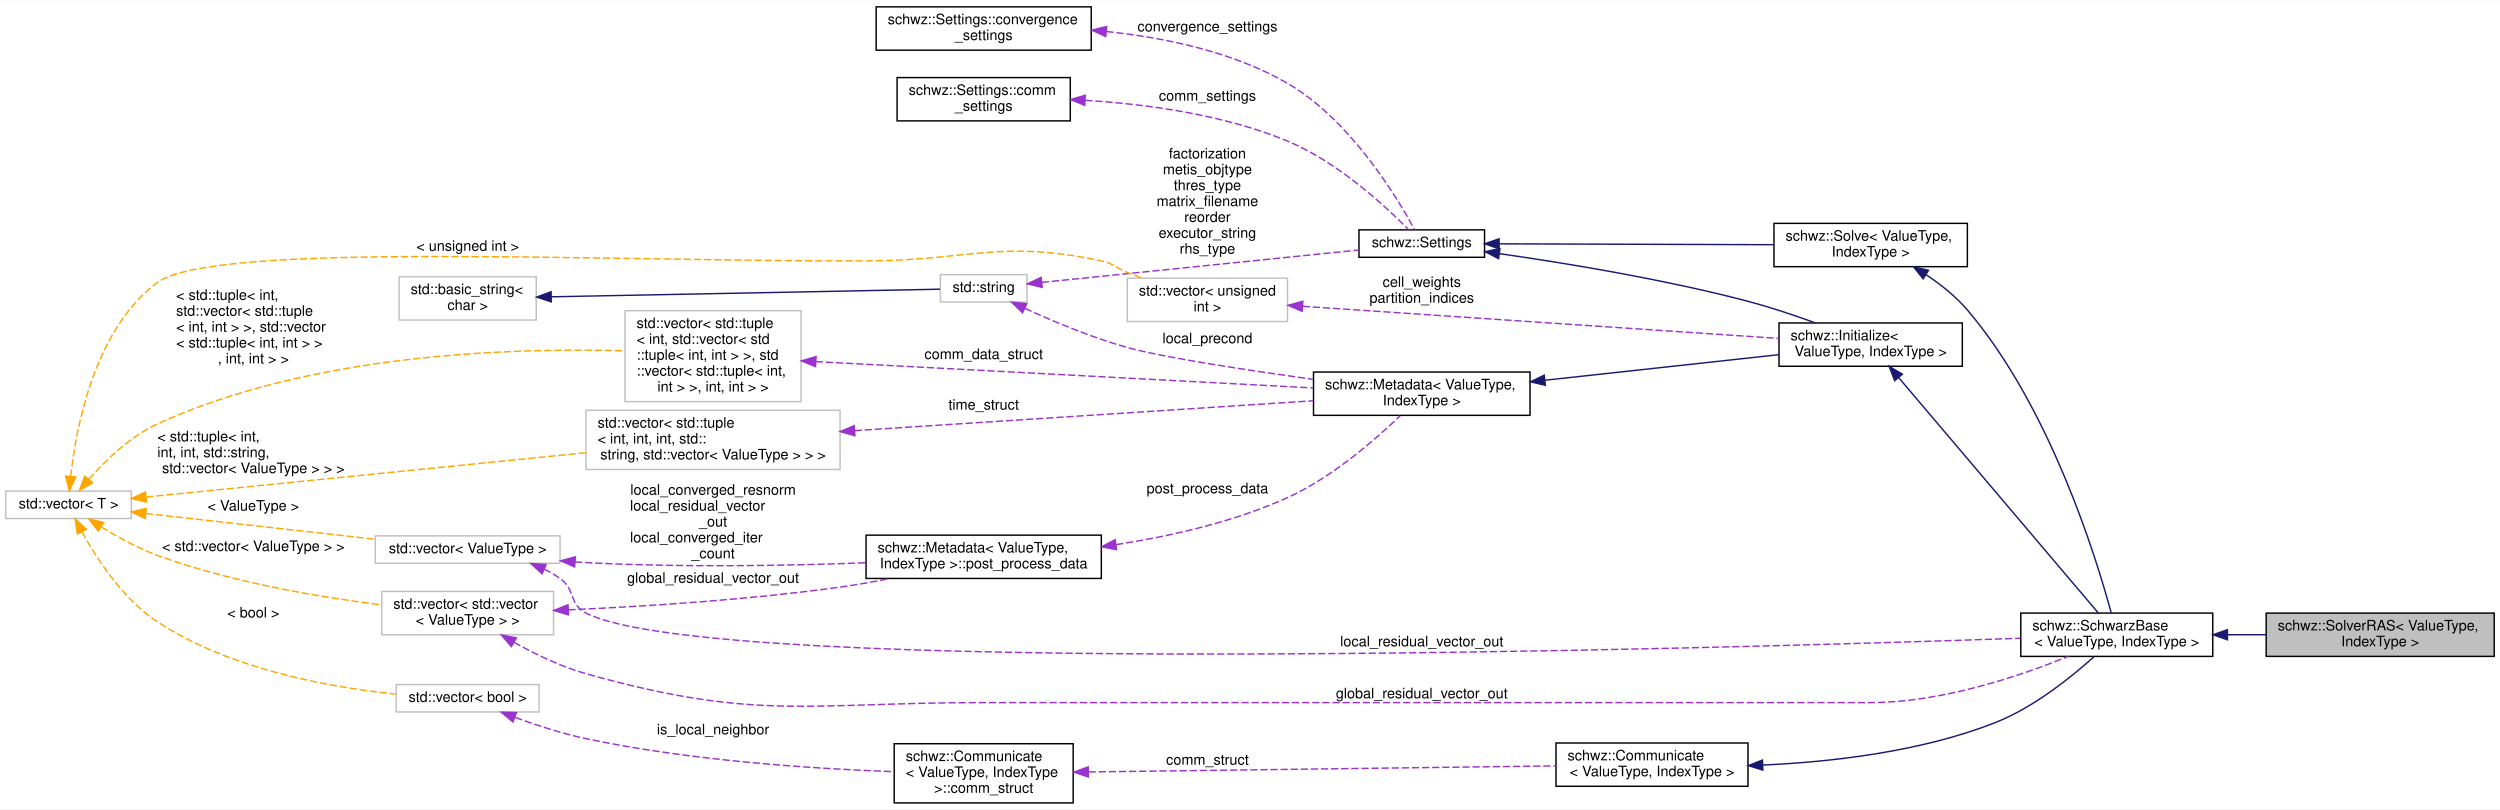
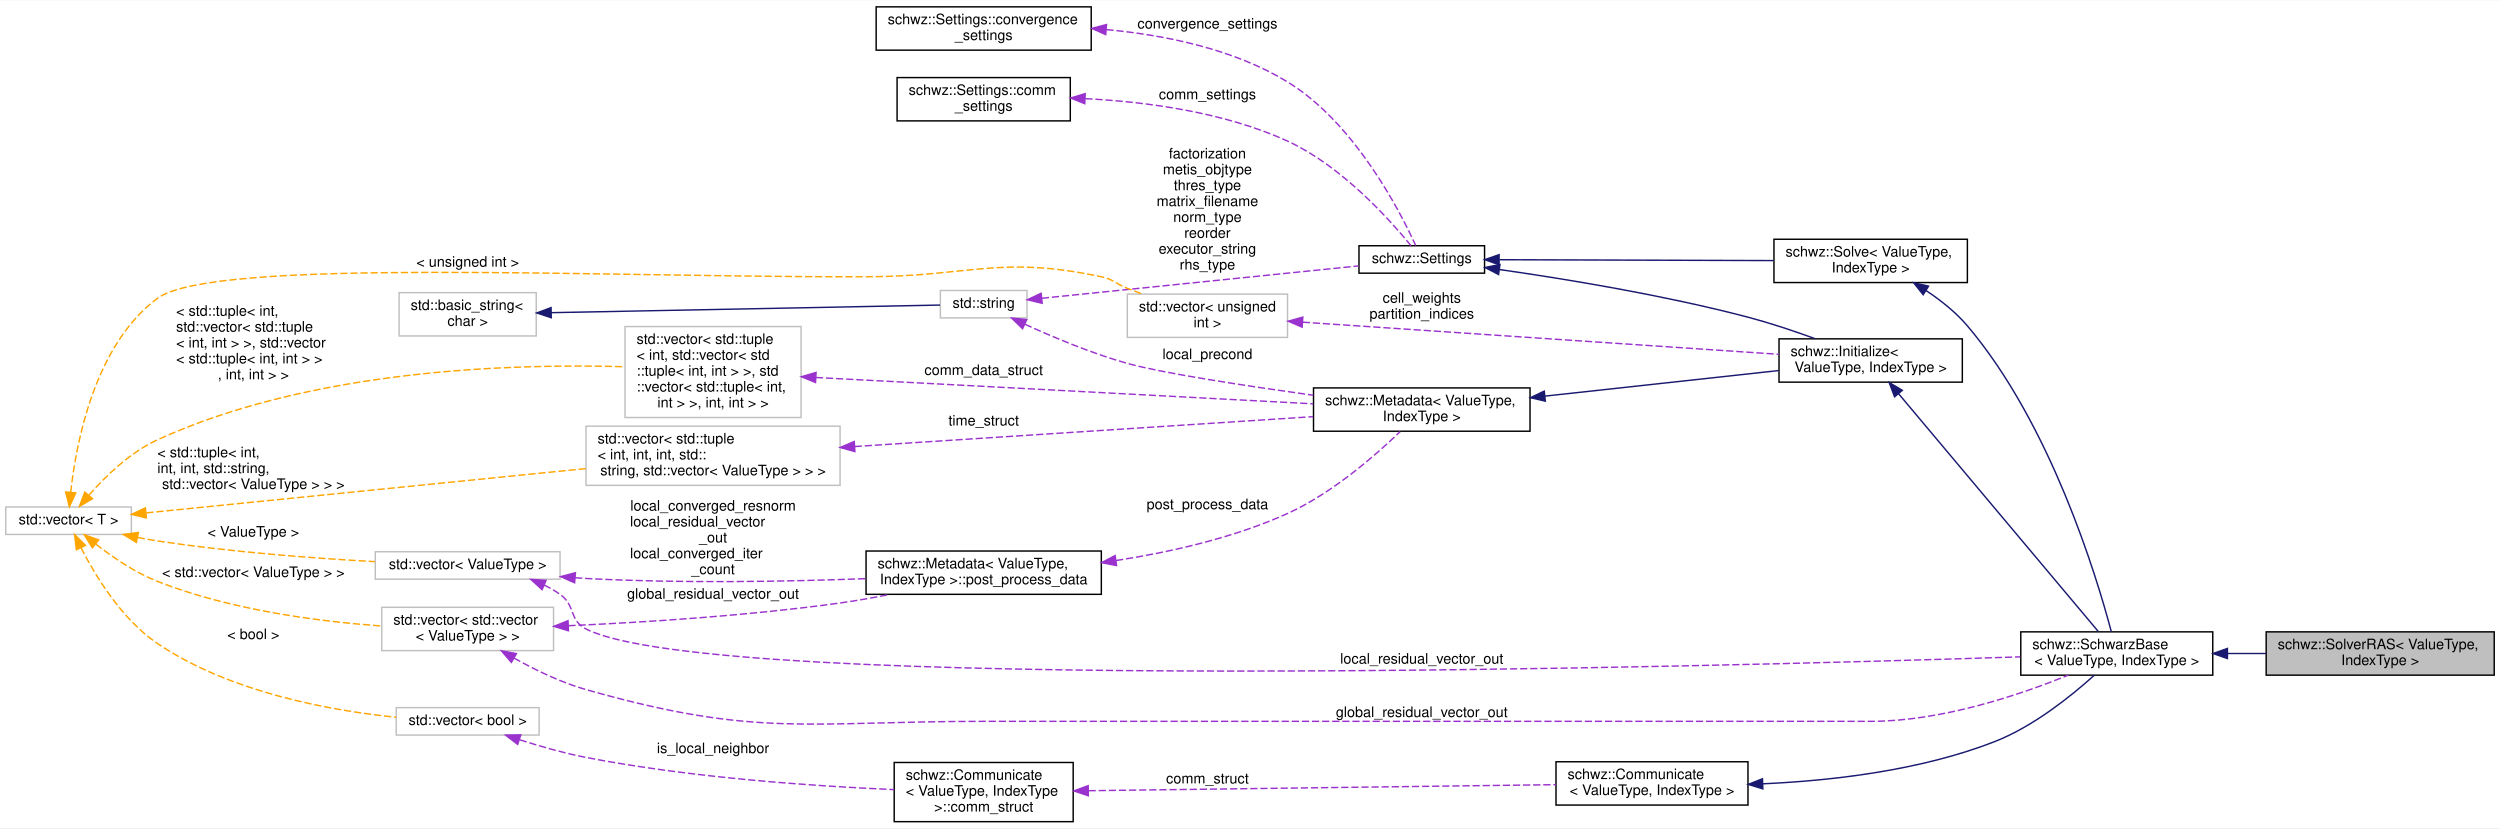
- <svg xmlns="http://www.w3.org/2000/svg" xmlns:xlink="http://www.w3.org/1999/xlink" width="1732pt" height="561pt" viewBox="0.00 0.00 1732.00 560.50">
-   <g id="graph0" class="graph" transform="scale(1 1) rotate(0) translate(4 556.5)">
-     <polygon fill="#ffffff" stroke="transparent" points="-4,4 -4,-556.5 1728,-556.5 1728,4 -4,4" />
+ <svg xmlns="http://www.w3.org/2000/svg" xmlns:xlink="http://www.w3.org/1999/xlink" width="1732pt" height="574pt" viewBox="0.00 0.00 1732.00 573.50">
+   <g id="graph0" class="graph" transform="scale(1 1) rotate(0) translate(4 569.5)">
+     <polygon fill="#ffffff" stroke="transparent" points="-4,4 -4,-569.5 1728,-569.5 1728,4 -4,4" />
    <g id="node1" class="node">
      <polygon fill="#bfbfbf" stroke="#000000" points="1566,-102 1566,-132 1724,-132 1724,-102 1566,-102" />
      <text text-anchor="start" x="1574" y="-120" font-family="Helvetica,sans-Serif" font-size="10.00" fill="#000000">schwz::SolverRAS&lt; ValueType,</text>
      <text text-anchor="middle" x="1645" y="-109" font-family="Helvetica,sans-Serif" font-size="10.00" fill="#000000"> IndexType &gt;</text>
    </g>
    <g id="node2" class="node">
      <g id="a_node2">
        <a xlink:href="classschwz_1_1SchwarzBase.html" target="_top" xlink:title="The Base solver class is meant to be the class implementing the common implementations for all the sc...">
          <polygon fill="#ffffff" stroke="#000000" points="1396,-102 1396,-132 1529,-132 1529,-102 1396,-102" />
          <text text-anchor="start" x="1404" y="-120" font-family="Helvetica,sans-Serif" font-size="10.00" fill="#000000">schwz::SchwarzBase</text>
          <text text-anchor="middle" x="1462.5" y="-109" font-family="Helvetica,sans-Serif" font-size="10.00" fill="#000000">&lt; ValueType, IndexType &gt;</text>
        </a>
      </g>
    </g>
    <g id="edge1" class="edge">
      <path fill="none" stroke="#191970" d="M1539.337,-117C1548.093,-117 1557.03,-117 1565.816,-117" />
      <polygon fill="#191970" stroke="#191970" points="1539.161,-113.5 1529.161,-117 1539.161,-120.5 1539.161,-113.5" />
    </g>
    <g id="node3" class="node">
      <g id="a_node3">
        <a xlink:href="classschwz_1_1Initialize.html" target="_top" xlink:title="The initialization class that provides methods for initialization of the solver. ">
-           <polygon fill="#ffffff" stroke="#000000" points="1228.5,-303 1228.5,-333 1355.5,-333 1355.5,-303 1228.5,-303" />
-           <text text-anchor="start" x="1236.5" y="-321" font-family="Helvetica,sans-Serif" font-size="10.00" fill="#000000">schwz::Initialize&lt;</text>
-           <text text-anchor="middle" x="1292" y="-310" font-family="Helvetica,sans-Serif" font-size="10.00" fill="#000000"> ValueType, IndexType &gt;</text>
+           <polygon fill="#ffffff" stroke="#000000" points="1228.5,-305 1228.5,-335 1355.5,-335 1355.5,-305 1228.5,-305" />
+           <text text-anchor="start" x="1236.5" y="-323" font-family="Helvetica,sans-Serif" font-size="10.00" fill="#000000">schwz::Initialize&lt;</text>
+           <text text-anchor="middle" x="1292" y="-312" font-family="Helvetica,sans-Serif" font-size="10.00" fill="#000000"> ValueType, IndexType &gt;</text>
        </a>
      </g>
    </g>
    <g id="edge2" class="edge">
-       <path fill="none" stroke="#191970" d="M1311.316,-295.229C1346.506,-253.744 1420.156,-166.918 1449.769,-132.009" />
-       <polygon fill="#191970" stroke="#191970" points="1308.615,-293.002 1304.815,-302.892 1313.953,-297.53 1308.615,-293.002" />
+       <path fill="none" stroke="#191970" d="M1311.316,-297.002C1346.506,-255.104 1420.156,-167.415 1449.769,-132.158" />
+       <polygon fill="#191970" stroke="#191970" points="1308.567,-294.834 1304.815,-304.742 1313.927,-299.336 1308.567,-294.834" />
    </g>
    <g id="node4" class="node">
      <g id="a_node4">
        <a xlink:href="structschwz_1_1Settings.html" target="_top" xlink:title="The struct that contains the solver settings and the parameters to be set by the user. ">
-           <polygon fill="#ffffff" stroke="#000000" points="937.5,-378.5 937.5,-397.5 1024.5,-397.5 1024.5,-378.5 937.5,-378.5" />
-           <text text-anchor="middle" x="981" y="-385.5" font-family="Helvetica,sans-Serif" font-size="10.00" fill="#000000">schwz::Settings</text>
+           <polygon fill="#ffffff" stroke="#000000" points="937.5,-380.5 937.5,-399.5 1024.5,-399.5 1024.5,-380.5 937.5,-380.5" />
+           <text text-anchor="middle" x="981" y="-387.5" font-family="Helvetica,sans-Serif" font-size="10.00" fill="#000000">schwz::Settings</text>
        </a>
      </g>
    </g>
    <g id="edge3" class="edge">
-       <path fill="none" stroke="#191970" d="M1034.863,-381.007C1080.992,-374.415 1148.963,-363.267 1207,-348 1222.437,-343.939 1239.066,-338.352 1253.488,-333.099" />
-       <polygon fill="#191970" stroke="#191970" points="1034.2,-377.565 1024.785,-382.424 1035.175,-384.497 1034.2,-377.565" />
+       <path fill="none" stroke="#191970" d="M1034.863,-383.007C1080.992,-376.415 1148.963,-365.267 1207,-350 1222.437,-345.939 1239.066,-340.352 1253.488,-335.099" />
+       <polygon fill="#191970" stroke="#191970" points="1034.2,-379.565 1024.785,-384.424 1035.175,-386.497 1034.2,-379.565" />
    </g>
    <g id="node20" class="node">
      <g id="a_node20">
        <a xlink:href="classschwz_1_1Solve.html" target="_top" xlink:title="The Solver class the provides the solver and the convergence checking methods. ">
-           <polygon fill="#ffffff" stroke="#000000" points="1225,-372 1225,-402 1359,-402 1359,-372 1225,-372" />
-           <text text-anchor="start" x="1233" y="-390" font-family="Helvetica,sans-Serif" font-size="10.00" fill="#000000">schwz::Solve&lt; ValueType,</text>
-           <text text-anchor="middle" x="1292" y="-379" font-family="Helvetica,sans-Serif" font-size="10.00" fill="#000000"> IndexType &gt;</text>
+           <polygon fill="#ffffff" stroke="#000000" points="1225,-374 1225,-404 1359,-404 1359,-374 1225,-374" />
+           <text text-anchor="start" x="1233" y="-392" font-family="Helvetica,sans-Serif" font-size="10.00" fill="#000000">schwz::Solve&lt; ValueType,</text>
+           <text text-anchor="middle" x="1292" y="-381" font-family="Helvetica,sans-Serif" font-size="10.00" fill="#000000"> IndexType &gt;</text>
        </a>
      </g>
    </g>
    <g id="edge26" class="edge">
-       <path fill="none" stroke="#191970" d="M1034.72,-387.827C1087.394,-387.658 1167.855,-387.399 1224.752,-387.216" />
-       <polygon fill="#191970" stroke="#191970" points="1034.559,-384.328 1024.571,-387.86 1034.582,-391.328 1034.559,-384.328" />
+       <path fill="none" stroke="#191970" d="M1034.72,-389.827C1087.394,-389.658 1167.855,-389.399 1224.752,-389.216" />
+       <polygon fill="#191970" stroke="#191970" points="1034.559,-386.328 1024.571,-389.86 1034.582,-393.328 1034.559,-386.328" />
    </g>
    <g id="node5" class="node">
      <g id="a_node5">
        <a xlink:href="structschwz_1_1Settings_1_1comm__settings.html" target="_top" xlink:title="The settings for the various available communication paradigms. ">
-           <polygon fill="#ffffff" stroke="#000000" points="617.5,-473 617.5,-503 737.5,-503 737.5,-473 617.5,-473" />
-           <text text-anchor="start" x="625.5" y="-491" font-family="Helvetica,sans-Serif" font-size="10.00" fill="#000000">schwz::Settings::comm</text>
-           <text text-anchor="middle" x="677.5" y="-480" font-family="Helvetica,sans-Serif" font-size="10.00" fill="#000000">_settings</text>
+           <polygon fill="#ffffff" stroke="#000000" points="617.5,-486 617.5,-516 737.5,-516 737.5,-486 617.5,-486" />
+           <text text-anchor="start" x="625.5" y="-504" font-family="Helvetica,sans-Serif" font-size="10.00" fill="#000000">schwz::Settings::comm</text>
+           <text text-anchor="middle" x="677.5" y="-493" font-family="Helvetica,sans-Serif" font-size="10.00" fill="#000000">_settings</text>
        </a>
      </g>
    </g>
    <g id="edge4" class="edge">
-       <path fill="none" stroke="#9a32cd" stroke-dasharray="5,2" d="M747.856,-487.25C789.921,-484.65 843.637,-477.468 888,-459 923.068,-444.401 956.527,-413.246 972.016,-397.512" />
-       <polygon fill="#9a32cd" stroke="#9a32cd" points="747.494,-483.765 737.7,-487.804 747.875,-490.754 747.494,-483.765" />
-       <text text-anchor="middle" x="832.5" y="-487" font-family="Helvetica,sans-Serif" font-size="10.00" fill="#000000"> comm_settings</text>
+       <path fill="none" stroke="#9a32cd" stroke-dasharray="5,2" d="M747.898,-501.398C790.207,-499.227 844.162,-492.093 888,-472 925.571,-454.78 959.098,-417.265 973.513,-399.584" />
+       <polygon fill="#9a32cd" stroke="#9a32cd" points="747.523,-497.911 737.683,-501.838 747.824,-504.904 747.523,-497.911" />
+       <text text-anchor="middle" x="832.5" y="-501" font-family="Helvetica,sans-Serif" font-size="10.00" fill="#000000"> comm_settings</text>
    </g>
    <g id="node6" class="node">
      <g id="a_node6">
        <a xlink:title="STL class. ">
-           <polygon fill="#ffffff" stroke="#bfbfbf" points="647.5,-347.5 647.5,-366.5 707.5,-366.5 707.5,-347.5 647.5,-347.5" />
-           <text text-anchor="middle" x="677.5" y="-354.5" font-family="Helvetica,sans-Serif" font-size="10.00" fill="#000000">std::string</text>
+           <polygon fill="#ffffff" stroke="#bfbfbf" points="647.5,-349.5 647.5,-368.5 707.5,-368.5 707.5,-349.5 647.5,-349.5" />
+           <text text-anchor="middle" x="677.5" y="-356.5" font-family="Helvetica,sans-Serif" font-size="10.00" fill="#000000">std::string</text>
        </a>
      </g>
    </g>
    <g id="edge5" class="edge">
-       <path fill="none" stroke="#9a32cd" stroke-dasharray="5,2" d="M717.786,-361.115C774.776,-366.936 878.528,-377.533 937.314,-383.538" />
-       <polygon fill="#9a32cd" stroke="#9a32cd" points="718.014,-357.62 707.71,-360.086 717.303,-364.584 718.014,-357.62" />
-       <text text-anchor="middle" x="832.5" y="-447" font-family="Helvetica,sans-Serif" font-size="10.00" fill="#000000"> factorization</text>
-       <text text-anchor="middle" x="832.5" y="-436" font-family="Helvetica,sans-Serif" font-size="10.00" fill="#000000">metis_objtype</text>
-       <text text-anchor="middle" x="832.5" y="-425" font-family="Helvetica,sans-Serif" font-size="10.00" fill="#000000">thres_type</text>
-       <text text-anchor="middle" x="832.5" y="-414" font-family="Helvetica,sans-Serif" font-size="10.00" fill="#000000">matrix_filename</text>
-       <text text-anchor="middle" x="832.5" y="-403" font-family="Helvetica,sans-Serif" font-size="10.00" fill="#000000">reorder</text>
-       <text text-anchor="middle" x="832.5" y="-392" font-family="Helvetica,sans-Serif" font-size="10.00" fill="#000000">executor_string</text>
-       <text text-anchor="middle" x="832.5" y="-381" font-family="Helvetica,sans-Serif" font-size="10.00" fill="#000000">rhs_type</text>
+       <path fill="none" stroke="#9a32cd" stroke-dasharray="5,2" d="M717.786,-363.115C774.776,-368.936 878.528,-379.533 937.314,-385.538" />
+       <polygon fill="#9a32cd" stroke="#9a32cd" points="718.014,-359.62 707.71,-362.086 717.303,-366.584 718.014,-359.62" />
+       <text text-anchor="middle" x="832.5" y="-460" font-family="Helvetica,sans-Serif" font-size="10.00" fill="#000000"> factorization</text>
+       <text text-anchor="middle" x="832.5" y="-449" font-family="Helvetica,sans-Serif" font-size="10.00" fill="#000000">metis_objtype</text>
+       <text text-anchor="middle" x="832.5" y="-438" font-family="Helvetica,sans-Serif" font-size="10.00" fill="#000000">thres_type</text>
+       <text text-anchor="middle" x="832.5" y="-427" font-family="Helvetica,sans-Serif" font-size="10.00" fill="#000000">matrix_filename</text>
+       <text text-anchor="middle" x="832.5" y="-416" font-family="Helvetica,sans-Serif" font-size="10.00" fill="#000000">norm_type</text>
+       <text text-anchor="middle" x="832.5" y="-405" font-family="Helvetica,sans-Serif" font-size="10.00" fill="#000000">reorder</text>
+       <text text-anchor="middle" x="832.5" y="-394" font-family="Helvetica,sans-Serif" font-size="10.00" fill="#000000">executor_string</text>
+       <text text-anchor="middle" x="832.5" y="-383" font-family="Helvetica,sans-Serif" font-size="10.00" fill="#000000">rhs_type</text>
    </g>
    <g id="node9" class="node">
      <g id="a_node9">
        <a xlink:href="structschwz_1_1Metadata.html" target="_top" xlink:title="The solver metadata struct. ">
-           <polygon fill="#ffffff" stroke="#000000" points="906,-269 906,-299 1056,-299 1056,-269 906,-269" />
-           <text text-anchor="start" x="914" y="-287" font-family="Helvetica,sans-Serif" font-size="10.00" fill="#000000">schwz::Metadata&lt; ValueType,</text>
-           <text text-anchor="middle" x="981" y="-276" font-family="Helvetica,sans-Serif" font-size="10.00" fill="#000000"> IndexType &gt;</text>
+           <polygon fill="#ffffff" stroke="#000000" points="906,-271 906,-301 1056,-301 1056,-271 906,-271" />
+           <text text-anchor="start" x="914" y="-289" font-family="Helvetica,sans-Serif" font-size="10.00" fill="#000000">schwz::Metadata&lt; ValueType,</text>
+           <text text-anchor="middle" x="981" y="-278" font-family="Helvetica,sans-Serif" font-size="10.00" fill="#000000"> IndexType &gt;</text>
        </a>
      </g>
    </g>
    <g id="edge11" class="edge">
-       <path fill="none" stroke="#9a32cd" stroke-dasharray="5,2" d="M706.088,-343.111C725.639,-334.143 752.376,-322.901 777,-316 800.776,-309.337 858.03,-300.58 905.85,-293.911" />
-       <polygon fill="#9a32cd" stroke="#9a32cd" points="704.419,-340.028 696.839,-347.43 707.381,-346.37 704.419,-340.028" />
-       <text text-anchor="middle" x="832.5" y="-319" font-family="Helvetica,sans-Serif" font-size="10.00" fill="#000000"> local_precond</text>
+       <path fill="none" stroke="#9a32cd" stroke-dasharray="5,2" d="M706.088,-345.111C725.639,-336.143 752.376,-324.901 777,-318 800.776,-311.337 858.03,-302.58 905.85,-295.911" />
+       <polygon fill="#9a32cd" stroke="#9a32cd" points="704.419,-342.028 696.839,-349.43 707.381,-348.37 704.419,-342.028" />
+       <text text-anchor="middle" x="832.5" y="-321" font-family="Helvetica,sans-Serif" font-size="10.00" fill="#000000"> local_precond</text>
    </g>
    <g id="node7" class="node">
-       <polygon fill="#ffffff" stroke="#bfbfbf" points="272.5,-335 272.5,-365 367.5,-365 367.5,-335 272.5,-335" />
-       <text text-anchor="start" x="280.5" y="-353" font-family="Helvetica,sans-Serif" font-size="10.00" fill="#000000">std::basic_string&lt;</text>
-       <text text-anchor="middle" x="320" y="-342" font-family="Helvetica,sans-Serif" font-size="10.00" fill="#000000"> char &gt;</text>
+       <polygon fill="#ffffff" stroke="#bfbfbf" points="272.5,-337 272.5,-367 367.5,-367 367.5,-337 272.5,-337" />
+       <text text-anchor="start" x="280.5" y="-355" font-family="Helvetica,sans-Serif" font-size="10.00" fill="#000000">std::basic_string&lt;</text>
+       <text text-anchor="middle" x="320" y="-344" font-family="Helvetica,sans-Serif" font-size="10.00" fill="#000000"> char &gt;</text>
    </g>
    <g id="edge6" class="edge">
-       <path fill="none" stroke="#191970" d="M377.845,-351.133C454.709,-352.638 587.715,-355.242 647.211,-356.407" />
-       <polygon fill="#191970" stroke="#191970" points="377.91,-347.633 367.843,-350.937 377.773,-354.632 377.91,-347.633" />
+       <path fill="none" stroke="#191970" d="M377.845,-353.133C454.709,-354.638 587.715,-357.242 647.211,-358.407" />
+       <polygon fill="#191970" stroke="#191970" points="377.91,-349.633 367.843,-352.937 377.773,-356.632 377.91,-349.633" />
    </g>
    <g id="node8" class="node">
      <g id="a_node8">
        <a xlink:href="structschwz_1_1Settings_1_1convergence__settings.html" target="_top" xlink:title="The various convergence settings available. ">
-           <polygon fill="#ffffff" stroke="#000000" points="603,-522 603,-552 752,-552 752,-522 603,-522" />
-           <text text-anchor="start" x="611" y="-540" font-family="Helvetica,sans-Serif" font-size="10.00" fill="#000000">schwz::Settings::convergence</text>
-           <text text-anchor="middle" x="677.5" y="-529" font-family="Helvetica,sans-Serif" font-size="10.00" fill="#000000">_settings</text>
+           <polygon fill="#ffffff" stroke="#000000" points="603,-535 603,-565 752,-565 752,-535 603,-535" />
+           <text text-anchor="start" x="611" y="-553" font-family="Helvetica,sans-Serif" font-size="10.00" fill="#000000">schwz::Settings::convergence</text>
+           <text text-anchor="middle" x="677.5" y="-542" font-family="Helvetica,sans-Serif" font-size="10.00" fill="#000000">_settings</text>
        </a>
      </g>
    </g>
    <g id="edge7" class="edge">
-       <path fill="none" stroke="#9a32cd" stroke-dasharray="5,2" d="M762.496,-534.909C802.791,-530.717 850.251,-520.915 888,-499 931.702,-473.628 964.11,-419.67 976.018,-397.656" />
-       <polygon fill="#9a32cd" stroke="#9a32cd" points="762.043,-531.436 752.415,-535.858 762.699,-538.405 762.043,-531.436" />
-       <text text-anchor="middle" x="832.5" y="-535" font-family="Helvetica,sans-Serif" font-size="10.00" fill="#000000"> convergence_settings</text>
+       <path fill="none" stroke="#9a32cd" stroke-dasharray="5,2" d="M762.492,-549.245C803.001,-545.482 850.643,-535.837 888,-513 934.596,-484.515 965.986,-423.322 976.815,-399.637" />
+       <polygon fill="#9a32cd" stroke="#9a32cd" points="762.037,-545.77 752.358,-550.079 762.611,-552.747 762.037,-545.77" />
+       <text text-anchor="middle" x="832.5" y="-550" font-family="Helvetica,sans-Serif" font-size="10.00" fill="#000000"> convergence_settings</text>
    </g>
    <g id="edge8" class="edge">
-       <path fill="none" stroke="#191970" d="M1066.35,-293.331C1117.577,-298.931 1181.656,-305.937 1228.426,-311.05" />
-       <polygon fill="#191970" stroke="#191970" points="1066.606,-289.838 1056.284,-292.231 1065.845,-296.797 1066.606,-289.838" />
+       <path fill="none" stroke="#191970" d="M1066.35,-295.331C1117.577,-300.931 1181.656,-307.937 1228.426,-313.05" />
+       <polygon fill="#191970" stroke="#191970" points="1066.606,-291.838 1056.284,-294.231 1065.845,-298.797 1066.606,-291.838" />
    </g>
    <g id="node10" class="node">
-       <polygon fill="#ffffff" stroke="#bfbfbf" points="402,-231.5 402,-272.5 578,-272.5 578,-231.5 402,-231.5" />
-       <text text-anchor="start" x="410" y="-260.5" font-family="Helvetica,sans-Serif" font-size="10.00" fill="#000000">std::vector&lt; std::tuple</text>
-       <text text-anchor="start" x="410" y="-249.5" font-family="Helvetica,sans-Serif" font-size="10.00" fill="#000000">&lt; int, int, int, std::</text>
-       <text text-anchor="middle" x="490" y="-238.5" font-family="Helvetica,sans-Serif" font-size="10.00" fill="#000000">string, std::vector&lt; ValueType &gt; &gt; &gt;</text>
+       <polygon fill="#ffffff" stroke="#bfbfbf" points="402,-233.5 402,-274.5 578,-274.5 578,-233.5 402,-233.5" />
+       <text text-anchor="start" x="410" y="-262.5" font-family="Helvetica,sans-Serif" font-size="10.00" fill="#000000">std::vector&lt; std::tuple</text>
+       <text text-anchor="start" x="410" y="-251.5" font-family="Helvetica,sans-Serif" font-size="10.00" fill="#000000">&lt; int, int, int, std::</text>
+       <text text-anchor="middle" x="490" y="-240.5" font-family="Helvetica,sans-Serif" font-size="10.00" fill="#000000">string, std::vector&lt; ValueType &gt; &gt; &gt;</text>
    </g>
    <g id="edge9" class="edge">
-       <path fill="none" stroke="#9a32cd" stroke-dasharray="5,2" d="M588.107,-258.394C681.675,-264.492 820.599,-273.546 905.731,-279.094" />
-       <polygon fill="#9a32cd" stroke="#9a32cd" points="588.271,-254.897 578.064,-257.739 587.816,-261.882 588.271,-254.897" />
-       <text text-anchor="middle" x="677.5" y="-273" font-family="Helvetica,sans-Serif" font-size="10.00" fill="#000000"> time_struct</text>
+       <path fill="none" stroke="#9a32cd" stroke-dasharray="5,2" d="M588.107,-260.394C681.675,-266.492 820.599,-275.546 905.731,-281.094" />
+       <polygon fill="#9a32cd" stroke="#9a32cd" points="588.271,-256.897 578.064,-259.739 587.816,-263.882 588.271,-256.897" />
+       <text text-anchor="middle" x="677.5" y="-275" font-family="Helvetica,sans-Serif" font-size="10.00" fill="#000000"> time_struct</text>
    </g>
    <g id="node11" class="node">
      <g id="a_node11">
        <a xlink:title="STL class. ">
-           <polygon fill="#ffffff" stroke="#bfbfbf" points="0,-197.5 0,-216.5 87,-216.5 87,-197.5 0,-197.5" />
-           <text text-anchor="middle" x="43.5" y="-204.5" font-family="Helvetica,sans-Serif" font-size="10.00" fill="#000000">std::vector&lt; T &gt;</text>
+           <polygon fill="#ffffff" stroke="#bfbfbf" points="0,-199.5 0,-218.5 87,-218.5 87,-199.5 0,-199.5" />
+           <text text-anchor="middle" x="43.5" y="-206.5" font-family="Helvetica,sans-Serif" font-size="10.00" fill="#000000">std::vector&lt; T &gt;</text>
        </a>
      </g>
    </g>
    <g id="edge10" class="edge">
-       <path fill="none" stroke="#ffa500" stroke-dasharray="5,2" d="M97.353,-212.428C172.869,-220.038 311.122,-233.972 401.784,-243.109" />
-       <polygon fill="#ffa500" stroke="#ffa500" points="97.426,-208.917 87.125,-211.397 96.724,-215.882 97.426,-208.917" />
-       <text text-anchor="start" x="105" y="-251" font-family="Helvetica,sans-Serif" font-size="10.00" fill="#000000"> &lt; std::tuple&lt; int,</text>
-       <text text-anchor="start" x="105" y="-240" font-family="Helvetica,sans-Serif" font-size="10.00" fill="#000000"> int, int, std::string,</text>
-       <text text-anchor="middle" x="171.5" y="-229" font-family="Helvetica,sans-Serif" font-size="10.00" fill="#000000"> std::vector&lt; ValueType &gt; &gt; &gt;</text>
+       <path fill="none" stroke="#ffa500" stroke-dasharray="5,2" d="M97.353,-214.428C172.869,-222.038 311.122,-235.972 401.784,-245.109" />
+       <polygon fill="#ffa500" stroke="#ffa500" points="97.426,-210.917 87.125,-213.397 96.724,-217.882 97.426,-210.917" />
+       <text text-anchor="start" x="105" y="-253" font-family="Helvetica,sans-Serif" font-size="10.00" fill="#000000"> &lt; std::tuple&lt; int,</text>
+       <text text-anchor="start" x="105" y="-242" font-family="Helvetica,sans-Serif" font-size="10.00" fill="#000000"> int, int, std::string,</text>
+       <text text-anchor="middle" x="171.5" y="-231" font-family="Helvetica,sans-Serif" font-size="10.00" fill="#000000"> std::vector&lt; ValueType &gt; &gt; &gt;</text>
    </g>
    <g id="node13" class="node">
-       <polygon fill="#ffffff" stroke="#bfbfbf" points="256,-166.5 256,-185.5 384,-185.5 384,-166.5 256,-166.5" />
-       <text text-anchor="middle" x="320" y="-173.5" font-family="Helvetica,sans-Serif" font-size="10.00" fill="#000000">std::vector&lt; ValueType &gt;</text>
+       <polygon fill="#ffffff" stroke="#bfbfbf" points="256,-168.5 256,-187.5 384,-187.5 384,-168.5 256,-168.5" />
+       <text text-anchor="middle" x="320" y="-175.5" font-family="Helvetica,sans-Serif" font-size="10.00" fill="#000000">std::vector&lt; ValueType &gt;</text>
    </g>
    <g id="edge14" class="edge">
-       <path fill="none" stroke="#ffa500" stroke-dasharray="5,2" d="M96.957,-201.007C142.383,-195.914 207.708,-188.59 255.929,-183.183" />
-       <polygon fill="#ffa500" stroke="#ffa500" points="96.555,-197.53 87.007,-202.122 97.335,-204.486 96.555,-197.53" />
-       <text text-anchor="middle" x="171.5" y="-203" font-family="Helvetica,sans-Serif" font-size="10.00" fill="#000000"> &lt; ValueType &gt;</text>
+       <path fill="none" stroke="#ffa500" stroke-dasharray="5,2" d="M91.366,-197.398C95.957,-196.498 100.557,-195.678 105,-195 155.34,-187.321 212.873,-183.004 255.748,-180.643" />
+       <polygon fill="#ffa500" stroke="#ffa500" points="90.47,-194.009 81.391,-199.47 91.894,-200.863 90.47,-194.009" />
+       <text text-anchor="middle" x="171.5" y="-198" font-family="Helvetica,sans-Serif" font-size="10.00" fill="#000000"> &lt; ValueType &gt;</text>
    </g>
    <g id="node14" class="node">
-       <polygon fill="#ffffff" stroke="#bfbfbf" points="260.5,-117 260.5,-147 379.5,-147 379.5,-117 260.5,-117" />
-       <text text-anchor="start" x="268.5" y="-135" font-family="Helvetica,sans-Serif" font-size="10.00" fill="#000000">std::vector&lt; std::vector</text>
-       <text text-anchor="middle" x="320" y="-124" font-family="Helvetica,sans-Serif" font-size="10.00" fill="#000000">&lt; ValueType &gt; &gt;</text>
+       <polygon fill="#ffffff" stroke="#bfbfbf" points="260.5,-119 260.5,-149 379.5,-149 379.5,-119 260.5,-119" />
+       <text text-anchor="start" x="268.5" y="-137" font-family="Helvetica,sans-Serif" font-size="10.00" fill="#000000">std::vector&lt; std::vector</text>
+       <text text-anchor="middle" x="320" y="-126" font-family="Helvetica,sans-Serif" font-size="10.00" fill="#000000">&lt; ValueType &gt; &gt;</text>
    </g>
    <g id="edge16" class="edge">
-       <path fill="none" stroke="#ffa500" stroke-dasharray="5,2" d="M66.211,-191.65C77.45,-184.697 91.48,-176.946 105,-172 155.632,-153.48 216.245,-143.198 260.188,-137.714" />
-       <polygon fill="#ffa500" stroke="#ffa500" points="64.037,-188.886 57.499,-197.223 67.809,-194.783 64.037,-188.886" />
-       <text text-anchor="middle" x="171.5" y="-175" font-family="Helvetica,sans-Serif" font-size="10.00" fill="#000000"> &lt; std::vector&lt; ValueType &gt; &gt;</text>
+       <path fill="none" stroke="#ffa500" stroke-dasharray="5,2" d="M62.409,-192.785C73.967,-183.753 89.473,-173.125 105,-167 155.059,-147.253 216.006,-139.265 260.208,-136.063" />
+       <polygon fill="#ffa500" stroke="#ffa500" points="59.965,-190.261 54.405,-199.279 64.376,-195.696 59.965,-190.261" />
+       <text text-anchor="middle" x="171.5" y="-170" font-family="Helvetica,sans-Serif" font-size="10.00" fill="#000000"> &lt; std::vector&lt; ValueType &gt; &gt;</text>
    </g>
    <g id="node15" class="node">
-       <polygon fill="#ffffff" stroke="#bfbfbf" points="429,-278.5 429,-341.5 551,-341.5 551,-278.5 429,-278.5" />
-       <text text-anchor="start" x="437" y="-329.5" font-family="Helvetica,sans-Serif" font-size="10.00" fill="#000000">std::vector&lt; std::tuple</text>
-       <text text-anchor="start" x="437" y="-318.5" font-family="Helvetica,sans-Serif" font-size="10.00" fill="#000000">&lt; int, std::vector&lt; std</text>
-       <text text-anchor="start" x="437" y="-307.5" font-family="Helvetica,sans-Serif" font-size="10.00" fill="#000000">::tuple&lt; int, int &gt; &gt;, std</text>
-       <text text-anchor="start" x="437" y="-296.5" font-family="Helvetica,sans-Serif" font-size="10.00" fill="#000000">::vector&lt; std::tuple&lt; int,</text>
-       <text text-anchor="middle" x="490" y="-285.5" font-family="Helvetica,sans-Serif" font-size="10.00" fill="#000000"> int &gt; &gt;, int, int &gt; &gt;</text>
+       <polygon fill="#ffffff" stroke="#bfbfbf" points="429,-280.5 429,-343.5 551,-343.5 551,-280.5 429,-280.5" />
+       <text text-anchor="start" x="437" y="-331.5" font-family="Helvetica,sans-Serif" font-size="10.00" fill="#000000">std::vector&lt; std::tuple</text>
+       <text text-anchor="start" x="437" y="-320.5" font-family="Helvetica,sans-Serif" font-size="10.00" fill="#000000">&lt; int, std::vector&lt; std</text>
+       <text text-anchor="start" x="437" y="-309.5" font-family="Helvetica,sans-Serif" font-size="10.00" fill="#000000">::tuple&lt; int, int &gt; &gt;, std</text>
+       <text text-anchor="start" x="437" y="-298.5" font-family="Helvetica,sans-Serif" font-size="10.00" fill="#000000">::vector&lt; std::tuple&lt; int,</text>
+       <text text-anchor="middle" x="490" y="-287.5" font-family="Helvetica,sans-Serif" font-size="10.00" fill="#000000"> int &gt; &gt;, int, int &gt; &gt;</text>
    </g>
    <g id="edge18" class="edge">
-       <path fill="none" stroke="#ffa500" stroke-dasharray="5,2" d="M57.573,-224.699C68.914,-237.609 86.05,-254.308 105,-263 211.191,-311.708 350.283,-315.982 428.904,-313.678" />
-       <polygon fill="#ffa500" stroke="#ffa500" points="60.113,-222.281 50.996,-216.884 54.757,-226.789 60.113,-222.281" />
-       <text text-anchor="start" x="118" y="-349" font-family="Helvetica,sans-Serif" font-size="10.00" fill="#000000"> &lt; std::tuple&lt; int,</text>
-       <text text-anchor="start" x="118" y="-338" font-family="Helvetica,sans-Serif" font-size="10.00" fill="#000000"> std::vector&lt; std::tuple</text>
-       <text text-anchor="start" x="118" y="-327" font-family="Helvetica,sans-Serif" font-size="10.00" fill="#000000">&lt; int, int &gt; &gt;, std::vector</text>
-       <text text-anchor="start" x="118" y="-316" font-family="Helvetica,sans-Serif" font-size="10.00" fill="#000000">&lt; std::tuple&lt; int, int &gt; &gt;</text>
-       <text text-anchor="middle" x="171.5" y="-305" font-family="Helvetica,sans-Serif" font-size="10.00" fill="#000000">, int, int &gt; &gt;</text>
+       <path fill="none" stroke="#ffa500" stroke-dasharray="5,2" d="M57.573,-226.699C68.914,-239.609 86.05,-256.308 105,-265 211.191,-313.708 350.283,-317.982 428.904,-315.678" />
+       <polygon fill="#ffa500" stroke="#ffa500" points="60.113,-224.281 50.996,-218.884 54.757,-228.789 60.113,-224.281" />
+       <text text-anchor="start" x="118" y="-351" font-family="Helvetica,sans-Serif" font-size="10.00" fill="#000000"> &lt; std::tuple&lt; int,</text>
+       <text text-anchor="start" x="118" y="-340" font-family="Helvetica,sans-Serif" font-size="10.00" fill="#000000"> std::vector&lt; std::tuple</text>
+       <text text-anchor="start" x="118" y="-329" font-family="Helvetica,sans-Serif" font-size="10.00" fill="#000000">&lt; int, int &gt; &gt;, std::vector</text>
+       <text text-anchor="start" x="118" y="-318" font-family="Helvetica,sans-Serif" font-size="10.00" fill="#000000">&lt; std::tuple&lt; int, int &gt; &gt;</text>
+       <text text-anchor="middle" x="171.5" y="-307" font-family="Helvetica,sans-Serif" font-size="10.00" fill="#000000">, int, int &gt; &gt;</text>
    </g>
    <g id="node16" class="node">
-       <polygon fill="#ffffff" stroke="#bfbfbf" points="777,-334 777,-364 888,-364 888,-334 777,-334" />
-       <text text-anchor="start" x="785" y="-352" font-family="Helvetica,sans-Serif" font-size="10.00" fill="#000000">std::vector&lt; unsigned</text>
-       <text text-anchor="middle" x="832.5" y="-341" font-family="Helvetica,sans-Serif" font-size="10.00" fill="#000000"> int &gt;</text>
+       <polygon fill="#ffffff" stroke="#bfbfbf" points="777,-336 777,-366 888,-366 888,-336 777,-336" />
+       <text text-anchor="start" x="785" y="-354" font-family="Helvetica,sans-Serif" font-size="10.00" fill="#000000">std::vector&lt; unsigned</text>
+       <text text-anchor="middle" x="832.5" y="-343" font-family="Helvetica,sans-Serif" font-size="10.00" fill="#000000"> int &gt;</text>
    </g>
    <g id="edge20" class="edge">
-       <path fill="none" stroke="#ffa500" stroke-dasharray="5,2" d="M44.973,-226.637C48.651,-260.327 61.38,-328.633 105,-361 143.667,-389.691 414.008,-375.465 596,-376 668.444,-376.213 688.134,-391.039 759,-376 767.564,-374.183 768.851,-371.199 777,-368 780.413,-366.66 783.963,-365.322 787.545,-364.01" />
-       <polygon fill="#ffa500" stroke="#ffa500" points="48.454,-226.272 44.041,-216.64 41.484,-226.922 48.454,-226.272" />
-       <text text-anchor="middle" x="320" y="-383" font-family="Helvetica,sans-Serif" font-size="10.00" fill="#000000"> &lt; unsigned int &gt;</text>
+       <path fill="none" stroke="#ffa500" stroke-dasharray="5,2" d="M44.973,-228.637C48.651,-262.327 61.38,-330.633 105,-363 143.667,-391.691 414.008,-377.465 596,-378 668.444,-378.213 688.134,-393.039 759,-378 767.564,-376.183 768.851,-373.199 777,-370 780.413,-368.66 783.963,-367.322 787.545,-366.01" />
+       <polygon fill="#ffa500" stroke="#ffa500" points="48.454,-228.272 44.041,-218.64 41.484,-228.922 48.454,-228.272" />
+       <text text-anchor="middle" x="320" y="-385" font-family="Helvetica,sans-Serif" font-size="10.00" fill="#000000"> &lt; unsigned int &gt;</text>
    </g>
    <g id="node19" class="node">
-       <polygon fill="#ffffff" stroke="#bfbfbf" points="270.5,-63.5 270.5,-82.5 369.5,-82.5 369.5,-63.5 270.5,-63.5" />
-       <text text-anchor="middle" x="320" y="-70.5" font-family="Helvetica,sans-Serif" font-size="10.00" fill="#000000">std::vector&lt; bool &gt;</text>
+       <polygon fill="#ffffff" stroke="#bfbfbf" points="270.5,-60.5 270.5,-79.5 369.5,-79.5 369.5,-60.5 270.5,-60.5" />
+       <text text-anchor="middle" x="320" y="-67.5" font-family="Helvetica,sans-Serif" font-size="10.00" fill="#000000">std::vector&lt; bool &gt;</text>
    </g>
    <g id="edge24" class="edge">
-       <path fill="none" stroke="#ffa500" stroke-dasharray="5,2" d="M52.798,-188.285C63.033,-169.646 81.238,-141.621 105,-126 155.114,-93.056 223.989,-80.582 270.151,-75.863" />
-       <polygon fill="#ffa500" stroke="#ffa500" points="49.615,-186.818 48.066,-197.299 55.813,-190.072 49.615,-186.818" />
-       <text text-anchor="middle" x="171.5" y="-129" font-family="Helvetica,sans-Serif" font-size="10.00" fill="#000000"> &lt; bool &gt;</text>
+       <path fill="none" stroke="#ffa500" stroke-dasharray="5,2" d="M52.127,-190.268C62.094,-170.739 80.342,-140.699 105,-124 154.871,-90.227 224.117,-77.566 270.411,-72.826" />
+       <polygon fill="#ffa500" stroke="#ffa500" points="48.914,-188.873 47.68,-199.396 55.207,-191.939 48.914,-188.873" />
+       <text text-anchor="middle" x="171.5" y="-127" font-family="Helvetica,sans-Serif" font-size="10.00" fill="#000000"> &lt; bool &gt;</text>
    </g>
    <g id="node12" class="node">
      <g id="a_node12">
        <a xlink:href="structschwz_1_1Metadata_1_1post__process__data.html" target="_top" xlink:title="The struct used for storing data for post-processing. ">
-           <polygon fill="#ffffff" stroke="#000000" points="596,-156 596,-186 759,-186 759,-156 596,-156" />
-           <text text-anchor="start" x="604" y="-174" font-family="Helvetica,sans-Serif" font-size="10.00" fill="#000000">schwz::Metadata&lt; ValueType,</text>
-           <text text-anchor="middle" x="677.5" y="-163" font-family="Helvetica,sans-Serif" font-size="10.00" fill="#000000"> IndexType &gt;::post_process_data</text>
+           <polygon fill="#ffffff" stroke="#000000" points="596,-158 596,-188 759,-188 759,-158 596,-158" />
+           <text text-anchor="start" x="604" y="-176" font-family="Helvetica,sans-Serif" font-size="10.00" fill="#000000">schwz::Metadata&lt; ValueType,</text>
+           <text text-anchor="middle" x="677.5" y="-165" font-family="Helvetica,sans-Serif" font-size="10.00" fill="#000000"> IndexType &gt;::post_process_data</text>
        </a>
      </g>
    </g>
    <g id="edge12" class="edge">
-       <path fill="none" stroke="#9a32cd" stroke-dasharray="5,2" d="M769.201,-179.419C807.198,-185.282 850.957,-195.209 888,-212 918.872,-225.994 948.811,-252.113 966.046,-268.749" />
-       <polygon fill="#9a32cd" stroke="#9a32cd" points="769.564,-175.935 759.161,-177.943 768.546,-182.86 769.564,-175.935" />
-       <text text-anchor="middle" x="832.5" y="-215" font-family="Helvetica,sans-Serif" font-size="10.00" fill="#000000"> post_process_data</text>
+       <path fill="none" stroke="#9a32cd" stroke-dasharray="5,2" d="M769.201,-181.419C807.198,-187.282 850.957,-197.209 888,-214 918.872,-227.994 948.811,-254.113 966.046,-270.749" />
+       <polygon fill="#9a32cd" stroke="#9a32cd" points="769.564,-177.935 759.161,-179.943 768.546,-184.86 769.564,-177.935" />
+       <text text-anchor="middle" x="832.5" y="-217" font-family="Helvetica,sans-Serif" font-size="10.00" fill="#000000"> post_process_data</text>
    </g>
    <g id="edge27" class="edge">
-       <path fill="none" stroke="#9a32cd" stroke-dasharray="5,2" d="M372.976,-162.433C376.852,-160.552 380.577,-158.418 384,-156 394.89,-148.306 390.117,-138.047 402,-132 490.105,-87.166 1176.665,-106.996 1395.632,-114.551" />
-       <polygon fill="#9a32cd" stroke="#9a32cd" points="371.555,-159.234 363.732,-166.38 374.303,-165.672 371.555,-159.234" />
-       <text text-anchor="middle" x="981" y="-109" font-family="Helvetica,sans-Serif" font-size="10.00" fill="#000000"> local_residual_vector_out</text>
+       <path fill="none" stroke="#9a32cd" stroke-dasharray="5,2" d="M372.976,-164.433C376.852,-162.552 380.577,-160.418 384,-158 394.89,-150.306 390.123,-140.058 402,-134 490.065,-89.082 1176.652,-107.561 1395.629,-114.683" />
+       <polygon fill="#9a32cd" stroke="#9a32cd" points="371.555,-161.234 363.732,-168.38 374.303,-167.672 371.555,-161.234" />
+       <text text-anchor="middle" x="981" y="-110" font-family="Helvetica,sans-Serif" font-size="10.00" fill="#000000"> local_residual_vector_out</text>
    </g>
    <g id="edge13" class="edge">
-       <path fill="none" stroke="#9a32cd" stroke-dasharray="5,2" d="M394.387,-167.477C396.954,-167.297 399.498,-167.137 402,-167 467.078,-163.439 540.923,-164.802 595.769,-166.856" />
-       <polygon fill="#9a32cd" stroke="#9a32cd" points="394.099,-163.989 384.403,-168.259 394.646,-170.967 394.099,-163.989" />
-       <text text-anchor="middle" x="490" y="-214" font-family="Helvetica,sans-Serif" font-size="10.00" fill="#000000"> local_converged_resnorm</text>
-       <text text-anchor="start" x="432.5" y="-203" font-family="Helvetica,sans-Serif" font-size="10.00" fill="#000000">local_residual_vector</text>
-       <text text-anchor="middle" x="490" y="-192" font-family="Helvetica,sans-Serif" font-size="10.00" fill="#000000">_out</text>
-       <text text-anchor="start" x="432.5" y="-181" font-family="Helvetica,sans-Serif" font-size="10.00" fill="#000000">local_converged_iter</text>
-       <text text-anchor="middle" x="490" y="-170" font-family="Helvetica,sans-Serif" font-size="10.00" fill="#000000">_count</text>
+       <path fill="none" stroke="#9a32cd" stroke-dasharray="5,2" d="M394.387,-169.477C396.954,-169.297 399.498,-169.137 402,-169 467.078,-165.439 540.923,-166.802 595.769,-168.856" />
+       <polygon fill="#9a32cd" stroke="#9a32cd" points="394.099,-165.989 384.403,-170.259 394.646,-172.967 394.099,-165.989" />
+       <text text-anchor="middle" x="490" y="-216" font-family="Helvetica,sans-Serif" font-size="10.00" fill="#000000"> local_converged_resnorm</text>
+       <text text-anchor="start" x="432.5" y="-205" font-family="Helvetica,sans-Serif" font-size="10.00" fill="#000000">local_residual_vector</text>
+       <text text-anchor="middle" x="490" y="-194" font-family="Helvetica,sans-Serif" font-size="10.00" fill="#000000">_out</text>
+       <text text-anchor="start" x="432.5" y="-183" font-family="Helvetica,sans-Serif" font-size="10.00" fill="#000000">local_converged_iter</text>
+       <text text-anchor="middle" x="490" y="-172" font-family="Helvetica,sans-Serif" font-size="10.00" fill="#000000">_count</text>
    </g>
    <g id="edge28" class="edge">
-       <path fill="none" stroke="#9a32cd" stroke-dasharray="5,2" d="M352.028,-111.803C366.698,-103.568 384.652,-94.856 402,-90 520.223,-56.91 554.733,-70 677.5,-70 677.5,-70 677.5,-70 1292,-70 1340.974,-70 1395.108,-88.245 1428.961,-102" />
-       <polygon fill="#9a32cd" stroke="#9a32cd" points="350.25,-108.789 343.353,-116.831 353.76,-114.845 350.25,-108.789" />
+       <path fill="none" stroke="#9a32cd" stroke-dasharray="5,2" d="M352.044,-113.862C366.718,-105.638 384.67,-96.918 402,-92 520.168,-58.465 554.666,-70 677.5,-70 677.5,-70 677.5,-70 1292,-70 1340.974,-70 1395.108,-88.245 1428.961,-102" />
+       <polygon fill="#9a32cd" stroke="#9a32cd" points="350.271,-110.845 343.367,-118.881 353.776,-116.904 350.271,-110.845" />
      <text text-anchor="middle" x="981" y="-73" font-family="Helvetica,sans-Serif" font-size="10.00" fill="#000000"> global_residual_vector_out</text>
    </g>
    <g id="edge15" class="edge">
-       <path fill="none" stroke="#9a32cd" stroke-dasharray="5,2" d="M389.806,-134.256C441.87,-136.571 514.632,-141.146 578,-150 589.278,-151.576 601.189,-153.691 612.698,-155.973" />
-       <polygon fill="#9a32cd" stroke="#9a32cd" points="389.818,-130.753 379.678,-133.822 389.519,-137.747 389.818,-130.753" />
-       <text text-anchor="middle" x="490" y="-153" font-family="Helvetica,sans-Serif" font-size="10.00" fill="#000000"> global_residual_vector_out</text>
+       <path fill="none" stroke="#9a32cd" stroke-dasharray="5,2" d="M389.806,-136.256C441.87,-138.571 514.632,-143.146 578,-152 589.278,-153.576 601.189,-155.691 612.698,-157.973" />
+       <polygon fill="#9a32cd" stroke="#9a32cd" points="389.818,-132.753 379.678,-135.822 389.519,-139.747 389.818,-132.753" />
+       <text text-anchor="middle" x="490" y="-155" font-family="Helvetica,sans-Serif" font-size="10.00" fill="#000000"> global_residual_vector_out</text>
    </g>
    <g id="edge17" class="edge">
-       <path fill="none" stroke="#9a32cd" stroke-dasharray="5,2" d="M561.229,-306.228C653.05,-301.366 812.014,-292.948 905.748,-287.985" />
-       <polygon fill="#9a32cd" stroke="#9a32cd" points="560.994,-302.736 551.193,-306.76 561.364,-309.726 560.994,-302.736" />
-       <text text-anchor="middle" x="677.5" y="-308" font-family="Helvetica,sans-Serif" font-size="10.00" fill="#000000"> comm_data_struct</text>
+       <path fill="none" stroke="#9a32cd" stroke-dasharray="5,2" d="M561.229,-308.228C653.05,-303.366 812.014,-294.948 905.748,-289.985" />
+       <polygon fill="#9a32cd" stroke="#9a32cd" points="560.994,-304.736 551.193,-308.76 561.364,-311.726 560.994,-304.736" />
+       <text text-anchor="middle" x="677.5" y="-310" font-family="Helvetica,sans-Serif" font-size="10.00" fill="#000000"> comm_data_struct</text>
    </g>
    <g id="edge19" class="edge">
-       <path fill="none" stroke="#9a32cd" stroke-dasharray="5,2" d="M898.526,-344.546C986.625,-338.602 1141.574,-328.148 1228.417,-322.29" />
-       <polygon fill="#9a32cd" stroke="#9a32cd" points="898.126,-341.065 888.384,-345.23 898.597,-348.049 898.126,-341.065" />
-       <text text-anchor="middle" x="981" y="-358" font-family="Helvetica,sans-Serif" font-size="10.00" fill="#000000"> cell_weights</text>
-       <text text-anchor="middle" x="981" y="-347" font-family="Helvetica,sans-Serif" font-size="10.00" fill="#000000">partition_indices</text>
+       <path fill="none" stroke="#9a32cd" stroke-dasharray="5,2" d="M898.526,-346.546C986.625,-340.602 1141.574,-330.148 1228.417,-324.29" />
+       <polygon fill="#9a32cd" stroke="#9a32cd" points="898.126,-343.065 888.384,-347.23 898.597,-350.049 898.126,-343.065" />
+       <text text-anchor="middle" x="981" y="-360" font-family="Helvetica,sans-Serif" font-size="10.00" fill="#000000"> cell_weights</text>
+       <text text-anchor="middle" x="981" y="-349" font-family="Helvetica,sans-Serif" font-size="10.00" fill="#000000">partition_indices</text>
    </g>
    <g id="node17" class="node">
      <g id="a_node17">
        <a xlink:href="classschwz_1_1Communicate.html" target="_top" xlink:title="The communication class that provides the methods for the communication between the subdomains...">
          <polygon fill="#ffffff" stroke="#000000" points="1074,-12 1074,-42 1207,-42 1207,-12 1074,-12" />
          <text text-anchor="start" x="1082" y="-30" font-family="Helvetica,sans-Serif" font-size="10.00" fill="#000000">schwz::Communicate</text>
          <text text-anchor="middle" x="1140.5" y="-19" font-family="Helvetica,sans-Serif" font-size="10.00" fill="#000000">&lt; ValueType, IndexType &gt;</text>
        </a>
      </g>
    </g>
    <g id="edge21" class="edge">
      <path fill="none" stroke="#191970" d="M1217.434,-26.728C1265.125,-28.883 1326.833,-35.955 1378,-56 1404.786,-66.494 1430.895,-87.484 1446.836,-101.883" />
      <polygon fill="#191970" stroke="#191970" points="1217.3,-23.221 1207.172,-26.331 1217.029,-30.215 1217.3,-23.221" />
    </g>
    <g id="node18" class="node">
      <g id="a_node18">
        <a xlink:href="structschwz_1_1Communicate_1_1comm__struct.html" target="_top" xlink:title="The communication struct used to store the communication data. ">
          <polygon fill="#ffffff" stroke="#000000" points="615.5,-.5 615.5,-41.5 739.5,-41.5 739.5,-.5 615.5,-.5" />
          <text text-anchor="start" x="623.5" y="-29.5" font-family="Helvetica,sans-Serif" font-size="10.00" fill="#000000">schwz::Communicate</text>
          <text text-anchor="start" x="623.5" y="-18.5" font-family="Helvetica,sans-Serif" font-size="10.00" fill="#000000">&lt; ValueType, IndexType</text>
          <text text-anchor="middle" x="677.5" y="-7.5" font-family="Helvetica,sans-Serif" font-size="10.00" fill="#000000"> &gt;::comm_struct</text>
        </a>
      </g>
    </g>
    <g id="edge22" class="edge">
      <path fill="none" stroke="#9a32cd" stroke-dasharray="5,2" d="M750.196,-21.942C838.965,-23.092 987.866,-25.022 1073.813,-26.136" />
      <polygon fill="#9a32cd" stroke="#9a32cd" points="749.987,-18.439 739.942,-21.809 749.896,-25.439 749.987,-18.439" />
      <text text-anchor="middle" x="832.5" y="-27" font-family="Helvetica,sans-Serif" font-size="10.00" fill="#000000"> comm_struct</text>
    </g>
    <g id="edge23" class="edge">
-       <path fill="none" stroke="#9a32cd" stroke-dasharray="5,2" d="M352.95,-59.709C367.719,-54.286 385.496,-48.483 402,-45 474.226,-29.759 559.07,-24.168 615.323,-22.133" />
-       <polygon fill="#9a32cd" stroke="#9a32cd" points="351.377,-56.562 343.258,-63.369 353.85,-63.11 351.377,-56.562" />
+       <path fill="none" stroke="#9a32cd" stroke-dasharray="5,2" d="M356.077,-57.219C370.23,-52.678 386.715,-47.962 402,-45 474.469,-30.957 559.264,-25.125 615.44,-22.707" />
+       <polygon fill="#9a32cd" stroke="#9a32cd" points="354.634,-54.01 346.235,-60.468 356.828,-60.657 354.634,-54.01" />
      <text text-anchor="middle" x="490" y="-48" font-family="Helvetica,sans-Serif" font-size="10.00" fill="#000000"> is_local_neighbor</text>
    </g>
    <g id="edge25" class="edge">
-       <path fill="none" stroke="#191970" d="M1330.267,-366.492C1340.526,-359.693 1350.982,-351.419 1359,-342 1416.137,-274.883 1448.135,-170.976 1458.617,-132.24" />
-       <polygon fill="#191970" stroke="#191970" points="1328.354,-363.561 1321.754,-371.849 1332.082,-369.485 1328.354,-363.561" />
+       <path fill="none" stroke="#191970" d="M1330.287,-368.509C1340.546,-361.711 1350.997,-353.433 1359,-344 1416.583,-276.128 1448.412,-170.948 1458.729,-132.092" />
+       <polygon fill="#191970" stroke="#191970" points="1328.374,-365.578 1321.773,-373.865 1332.101,-371.503 1328.374,-365.578" />
    </g>
  </g>
</svg>
